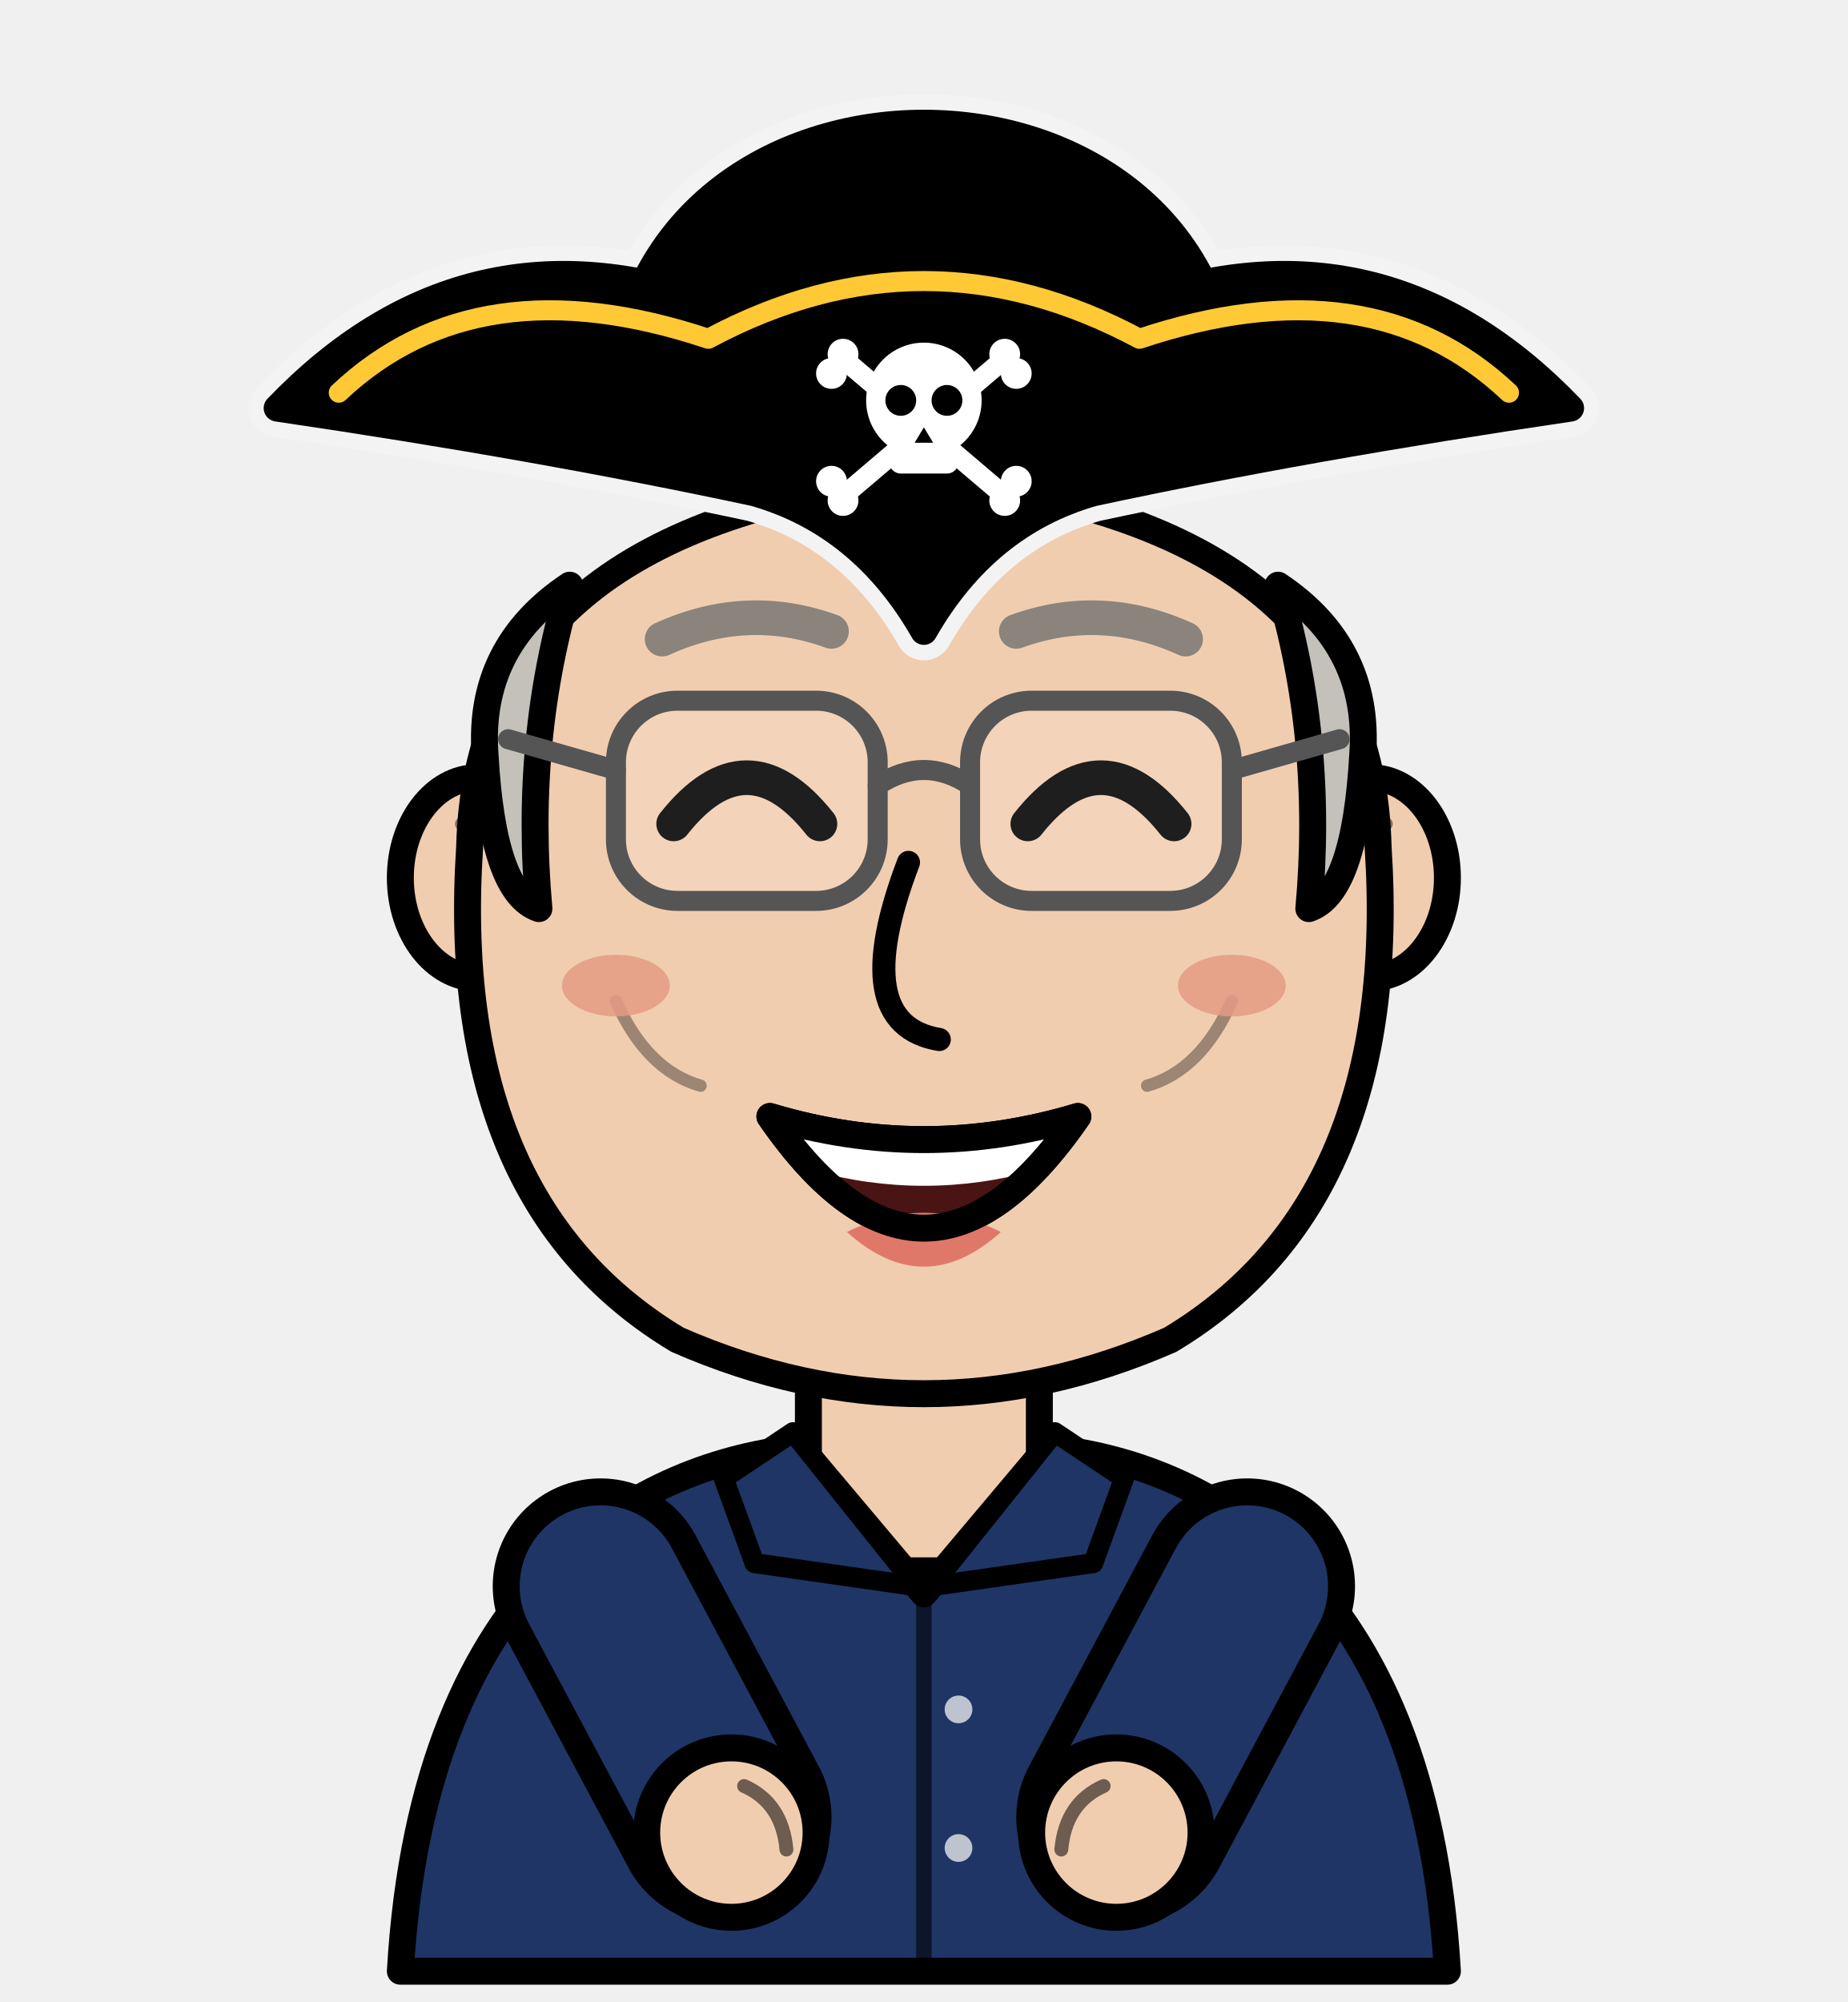
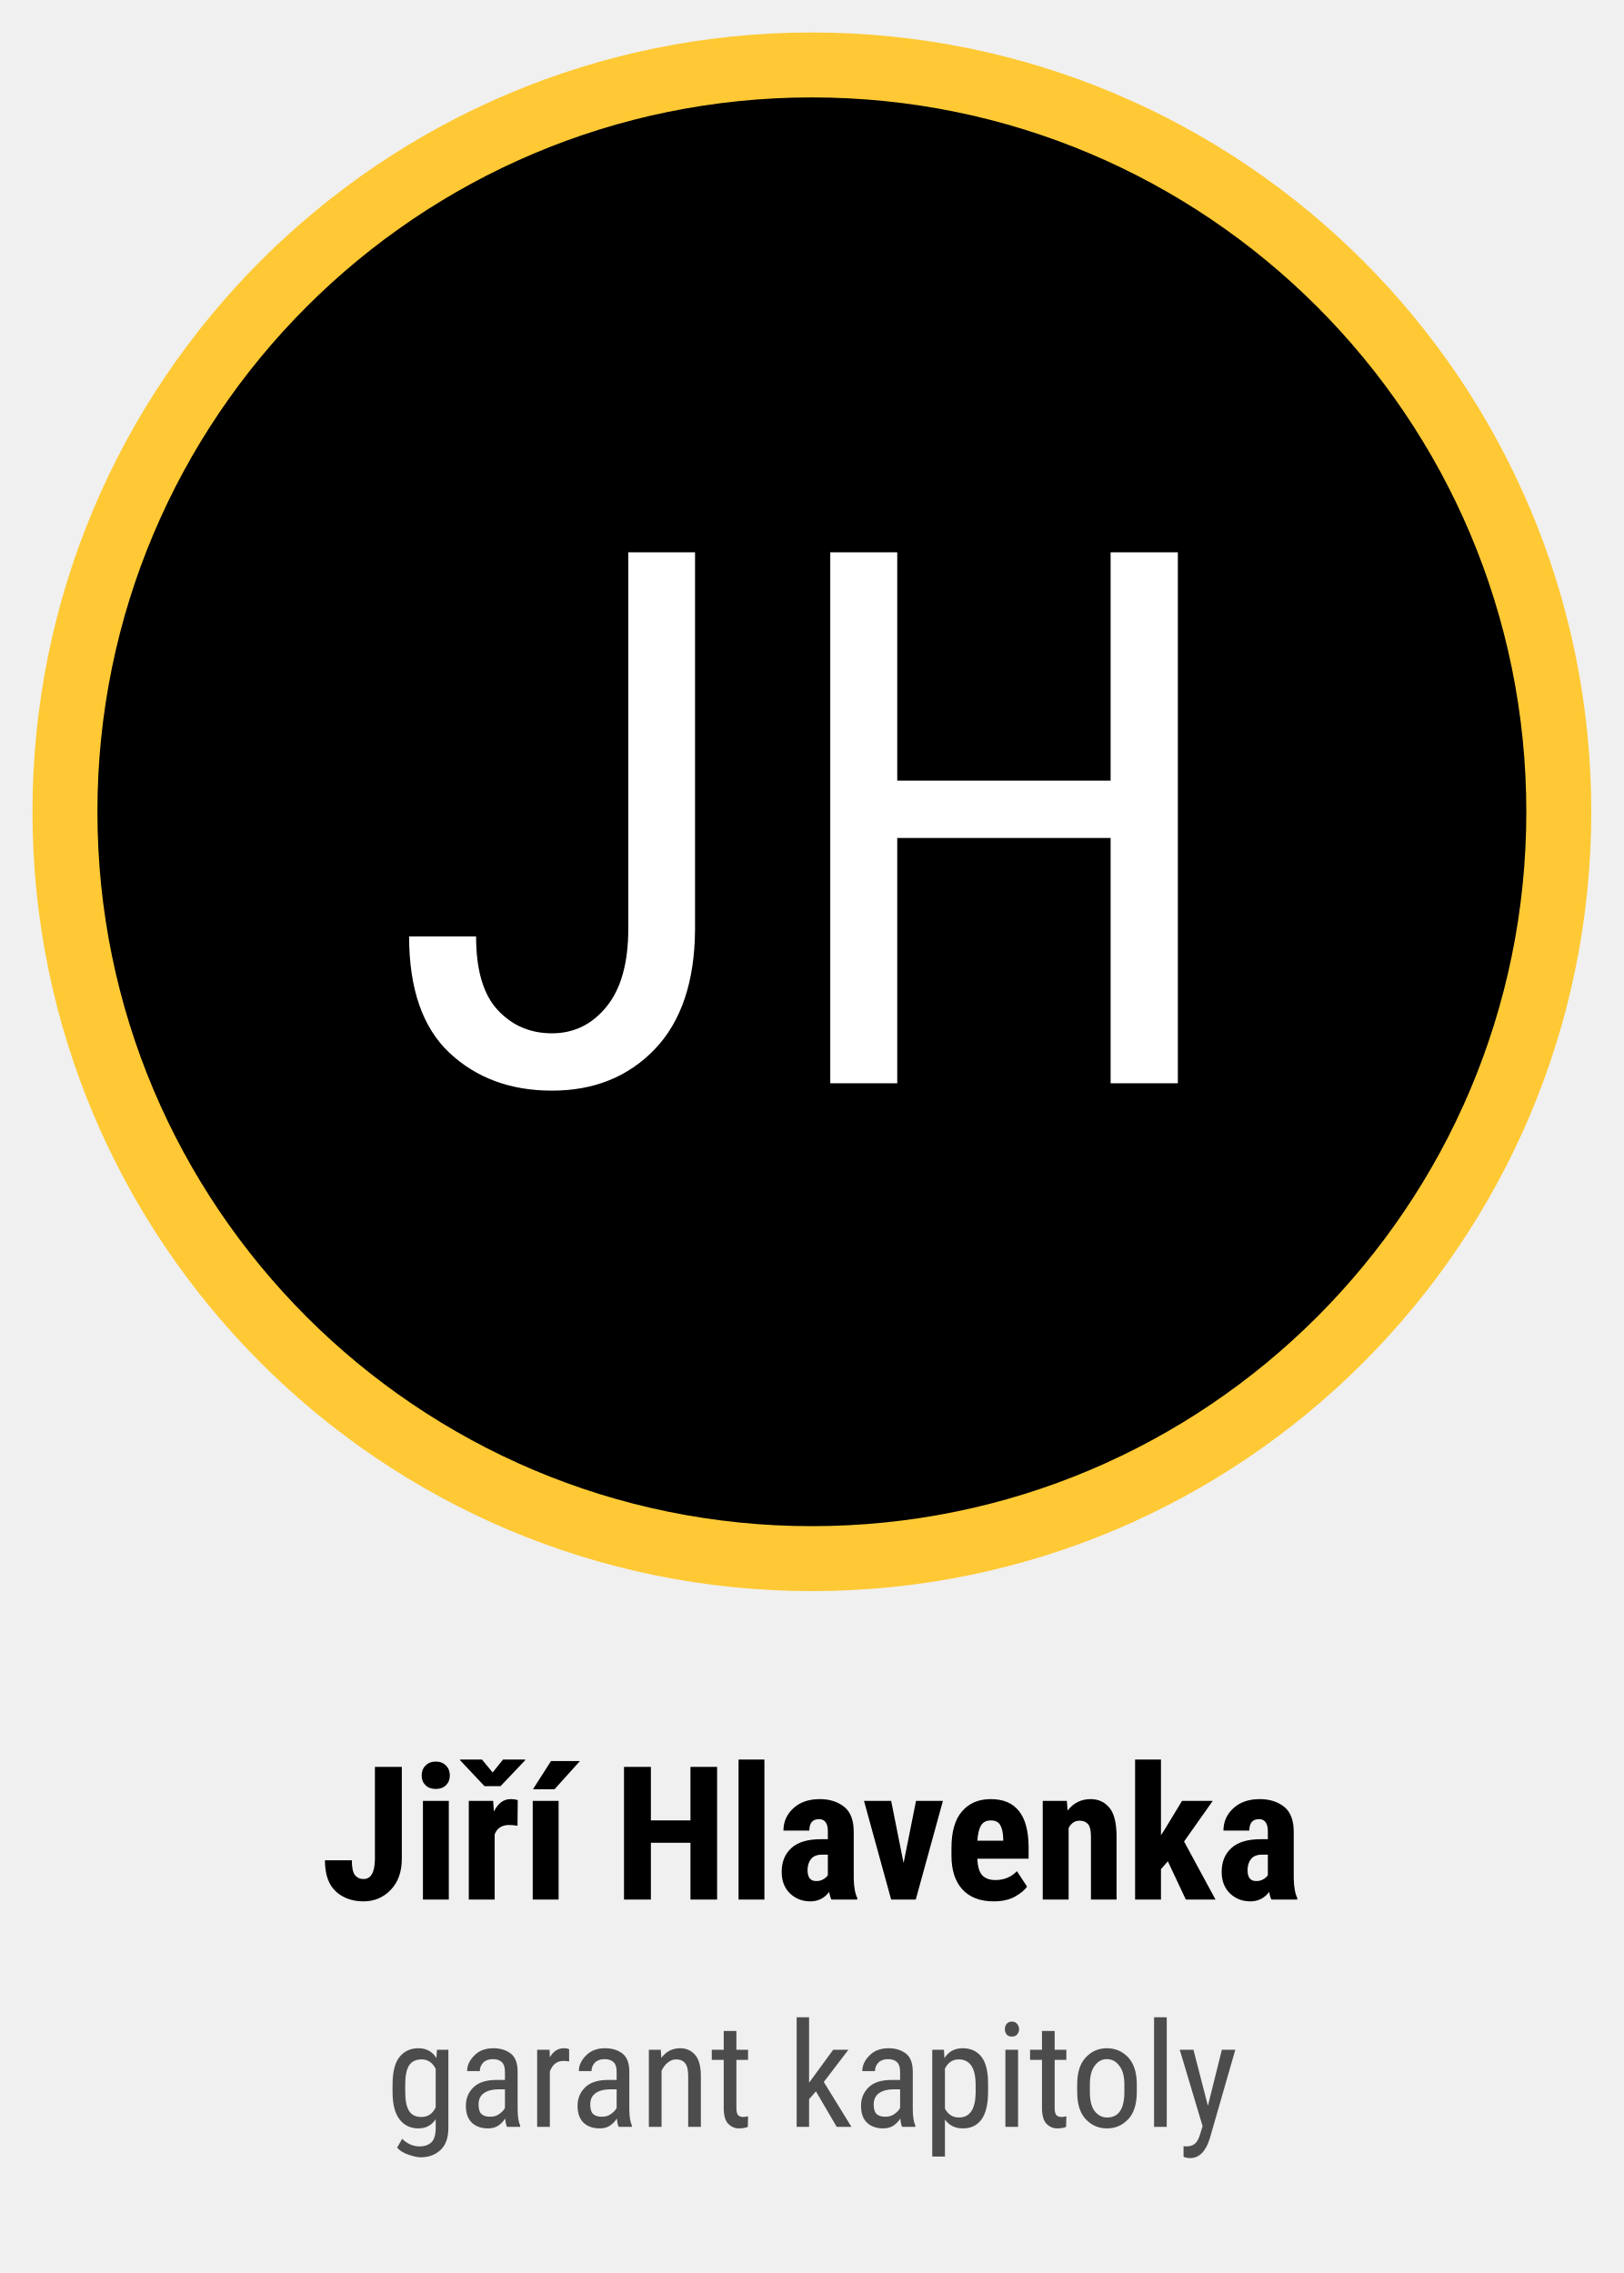
- <svg xmlns="http://www.w3.org/2000/svg" role="img" aria-label="Jiří Hlavenka, garant kapitoly, v pirátském klobouku má radost" viewBox="0 0 240 260" width="600" height="650" data-mood="happy" data-kdo="hlavenka">
-   <g data-part="breath" style="transform-box:fill-box;transform-origin:50% 100%;transform:scale(1)">
-     <g>
-       <path d="M 105 156 V 204 H 135 V 156 Z" fill="#f1cdb0" stroke="#000" stroke-width="3.5" stroke-linejoin="round" />
-       <g>
-         <path d="M 52 256 L 52 256 C 55 204 84 190 104 188 L 120 207 L 136 188 C 156 190 185 204 188 256 L 188 256 Z" fill="#1f3566" stroke="#000" stroke-width="3.5" stroke-linejoin="round" />
-         <path d="M 120 207 V 256" stroke="#000" stroke-width="2" opacity="0.6" />
-         <g fill="#f3f3f3" opacity="0.75">
-           <circle cx="124.5" cy="222" r="1.8" />
-           <circle cx="124.5" cy="240" r="1.8" />
-         </g>
-         <path d="M 103 186 L 119 206 L 98 203 L 94 192 Z" fill="#1f3566" stroke="#000" stroke-width="2.6" stroke-linejoin="round" />
-         <path d="M 137 186 L 121 206 L 142 203 L 146 192 Z" fill="#1f3566" stroke="#000" stroke-width="2.6" stroke-linejoin="round" />
-       </g>
-       <g>
-         <g fill="none" stroke-linecap="round" stroke-linejoin="round">
-           <path d="M 78 206 L 94 236" stroke="#000" stroke-width="28" />
-           <path d="M 78 206 L 94 236" stroke="#1f3566" stroke-width="21" />
-         </g>
-         <g>
-           <circle cx="95" cy="238" r="11" fill="#f1cdb0" stroke="#000" stroke-width="3.5" stroke-linejoin="round" />
-           <path d="M 96.65 231.95 q 4.95 2.2 5.5 8.25" fill="none" stroke="#000" stroke-width="1.8" stroke-linecap="round" opacity="0.55" />
-         </g>
-       </g>
-       <g>
-         <g fill="none" stroke-linecap="round" stroke-linejoin="round">
-           <path d="M 162 206 L 146 236" stroke="#000" stroke-width="28" />
-           <path d="M 162 206 L 146 236" stroke="#1f3566" stroke-width="21" />
-         </g>
-         <g>
-           <circle cx="145" cy="238" r="11" fill="#f1cdb0" stroke="#000" stroke-width="3.5" stroke-linejoin="round" />
-           <path d="M 143.35 231.95 q -4.95 2.2 -5.5 8.25" fill="none" stroke="#000" stroke-width="1.8" stroke-linecap="round" opacity="0.55" />
-         </g>
-       </g>
-       <g>
-         <ellipse cx="62" cy="114" rx="10" ry="13" fill="#f1cdb0" stroke="#000" stroke-width="3.5" stroke-linejoin="round" />
-         <path d="M 60 107 q 5 6 0 13" fill="none" stroke="#000" stroke-width="1.8" stroke-linecap="round" opacity="0.45" />
-         <ellipse cx="178" cy="114" rx="10" ry="13" fill="#f1cdb0" stroke="#000" stroke-width="3.5" stroke-linejoin="round" />
-         <path d="M 180 107 q -5 6 0 13" fill="none" stroke="#000" stroke-width="1.8" stroke-linecap="round" opacity="0.45" />
-       </g>
-       <path d="M 61 110 Q 62 68 120 62 Q 178 68 179 110 Q 182 156 152 174 Q 120 188 88 174 Q 58 156 61 110 Z" fill="#f1cdb0" stroke="#000" stroke-width="3.5" stroke-linejoin="round" />
-       <g>
-         <path d="M 63 98 Q 62 84 74 76 Q 68 96 70 118 Q 64 116 63 98 Z" fill="#c4c1bb" stroke="#000" stroke-width="3.5" stroke-linejoin="round" />
-         <path d="M 177 98 Q 178 84 166 76 Q 172 96 170 118 Q 176 116 177 98 Z" fill="#c4c1bb" stroke="#000" stroke-width="3.5" stroke-linejoin="round" />
-       </g>
-       <g fill="none" stroke="#000" stroke-width="1.6" opacity="0.35" stroke-linecap="round">
-         <path d="M 80 130 q 4 9 11 11 M 160 130 q -4 9 -11 11" />
-       </g>
-       <path d="M 118 112 Q 110 133 122 135" fill="none" stroke="#000" stroke-width="3" stroke-linecap="round" />
-       <g>
-         <path d="M 100 145 Q 120 174 140 145 Q 120 151 100 145 Z" fill="#4a1414" stroke="#000" stroke-width="3.5" stroke-linejoin="round" />
-         <path d="M 110 160 Q 120 155 130 160 Q 125 164.5 120 164.5 Q 115 164.5 110 160 Z" fill="#e0786a" />
-         <path d="M 103.5 146.5 Q 120 151.5 136.5 146.5 L 134.5 152 Q 120 156 105.5 152 Z" fill="#fff" />
-         <path d="M 100 145 Q 120 174 140 145 Q 120 151 100 145 Z" fill="none" stroke="#000" stroke-width="3.5" stroke-linejoin="round" />
-       </g>
-       <path d="M 87.5 107 Q 97 95 106.5 107" fill="none" stroke="#000" stroke-width="4.5" stroke-linecap="round" />
-       <path d="M 133.5 107 Q 143 95 152.5 107" fill="none" stroke="#000" stroke-width="4.5" stroke-linecap="round" />
-       <ellipse cx="80" cy="128" rx="7" ry="4" fill="#e59a84" opacity="0.85" />
-       <ellipse cx="160" cy="128" rx="7" ry="4" fill="#e59a84" opacity="0.85" />
-       <g fill="none" stroke="#8a847c" stroke-width="4.5" stroke-linecap="round">
-         <path d="M 86 83 Q 97 78 108 82" />
-         <path d="M 132 82 Q 143 78 154 83" />
-       </g>
-       <g fill="none" stroke="#555" stroke-width="2.6" stroke-linejoin="round">
-         <rect x="80" y="91" width="34" height="26" rx="8" fill="#fff" fill-opacity="0.12" />
-         <rect x="126" y="91" width="34" height="26" rx="8" fill="#fff" fill-opacity="0.12" />
-         <path d="M 114 102 Q 120 98 126 102 M 80 100 L 66 96 M 160 100 L 174 96" stroke-linecap="round" />
-       </g>
-       <g stroke-linejoin="round">
-         <g fill="none" stroke="#f3f3f3" stroke-width="7.5">
-           <path d="M 80 52 C 82 4 158 4 160 52 Z" />
-           <path d="M 36 53 Q 60 28 92 39 Q 120 23 148 39 Q 180 28 204 53 Q 170 58 142 64 Q 128 68 120 82 Q 112 68 98 64 Q 70 58 36 53 Z" />
-         </g>
-         <path d="M 80 52 C 82 4 158 4 160 52 Z" fill="#000" stroke="#000" stroke-width="3.5" />
-         <path d="M 36 53 Q 60 28 92 39 Q 120 23 148 39 Q 180 28 204 53 Q 170 58 142 64 Q 128 68 120 82 Q 112 68 98 64 Q 70 58 36 53 Z" fill="#000" stroke="#000" stroke-width="3.5" />
-         <path d="M 44 51 Q 62 34 92 44 Q 120 29 148 44 Q 178 34 196 51" fill="none" stroke="#fec934" stroke-width="2.6" stroke-linecap="round" />
-         <g>
-           <g stroke="#fff" stroke-width="2.6" stroke-linecap="round">
-             <path d="M 110 47 L 130 64" />
-             <path d="M 130 47 L 110 64" />
-           </g>
-           <g fill="#fff">
-             <circle cx="109.5" cy="46" r="2" />
-             <circle cx="108" cy="48.5" r="2" />
-             <circle cx="130.5" cy="46" r="2" />
-             <circle cx="132" cy="48.5" r="2" />
-             <circle cx="109.5" cy="65" r="2" />
-             <circle cx="108" cy="62.5" r="2" />
-             <circle cx="130.5" cy="65" r="2" />
-             <circle cx="132" cy="62.5" r="2" />
-             <circle cx="120" cy="52" r="7.5" />
-             <rect x="115.5" y="55" width="9" height="6.5" rx="1.5" />
-           </g>
-           <g fill="#000">
-             <circle cx="117" cy="52" r="2" />
-             <circle cx="123" cy="52" r="2" />
-             <path d="M 120 55.5 l -1.2 2 h 2.4 Z" />
-           </g>
-         </g>
-       </g>
-     </g>
-   </g>
+ <svg xmlns="http://www.w3.org/2000/svg" viewBox="0 0 100 140" width="600" height="840" aria-hidden="true">
+   <circle cx="50" cy="50" r="46" fill="var(--ink, #000)" />
+   <circle cx="50" cy="50" r="46" fill="none" stroke="var(--sun, #fec934)" stroke-width="4" />
+   <text x="50" y="51" text-anchor="middle" dominant-baseline="central" font-family="'Bebas Neue', 'Roboto Condensed', Arial, sans-serif" font-size="46" letter-spacing="1.5" fill="var(--paper, #fff)">JH</text>
+   <text x="50" y="117" text-anchor="middle" font-family="'Roboto Condensed', Roboto, Arial, sans-serif" font-weight="700" font-size="11.5" fill="var(--ink, #000)">Jiří Hlavenka</text>
+   <text x="50" y="131" text-anchor="middle" font-family="'Roboto Condensed', Roboto, Arial, sans-serif" font-size="9" fill="var(--muted, #4c4c4c)">garant kapitoly</text>
</svg>
